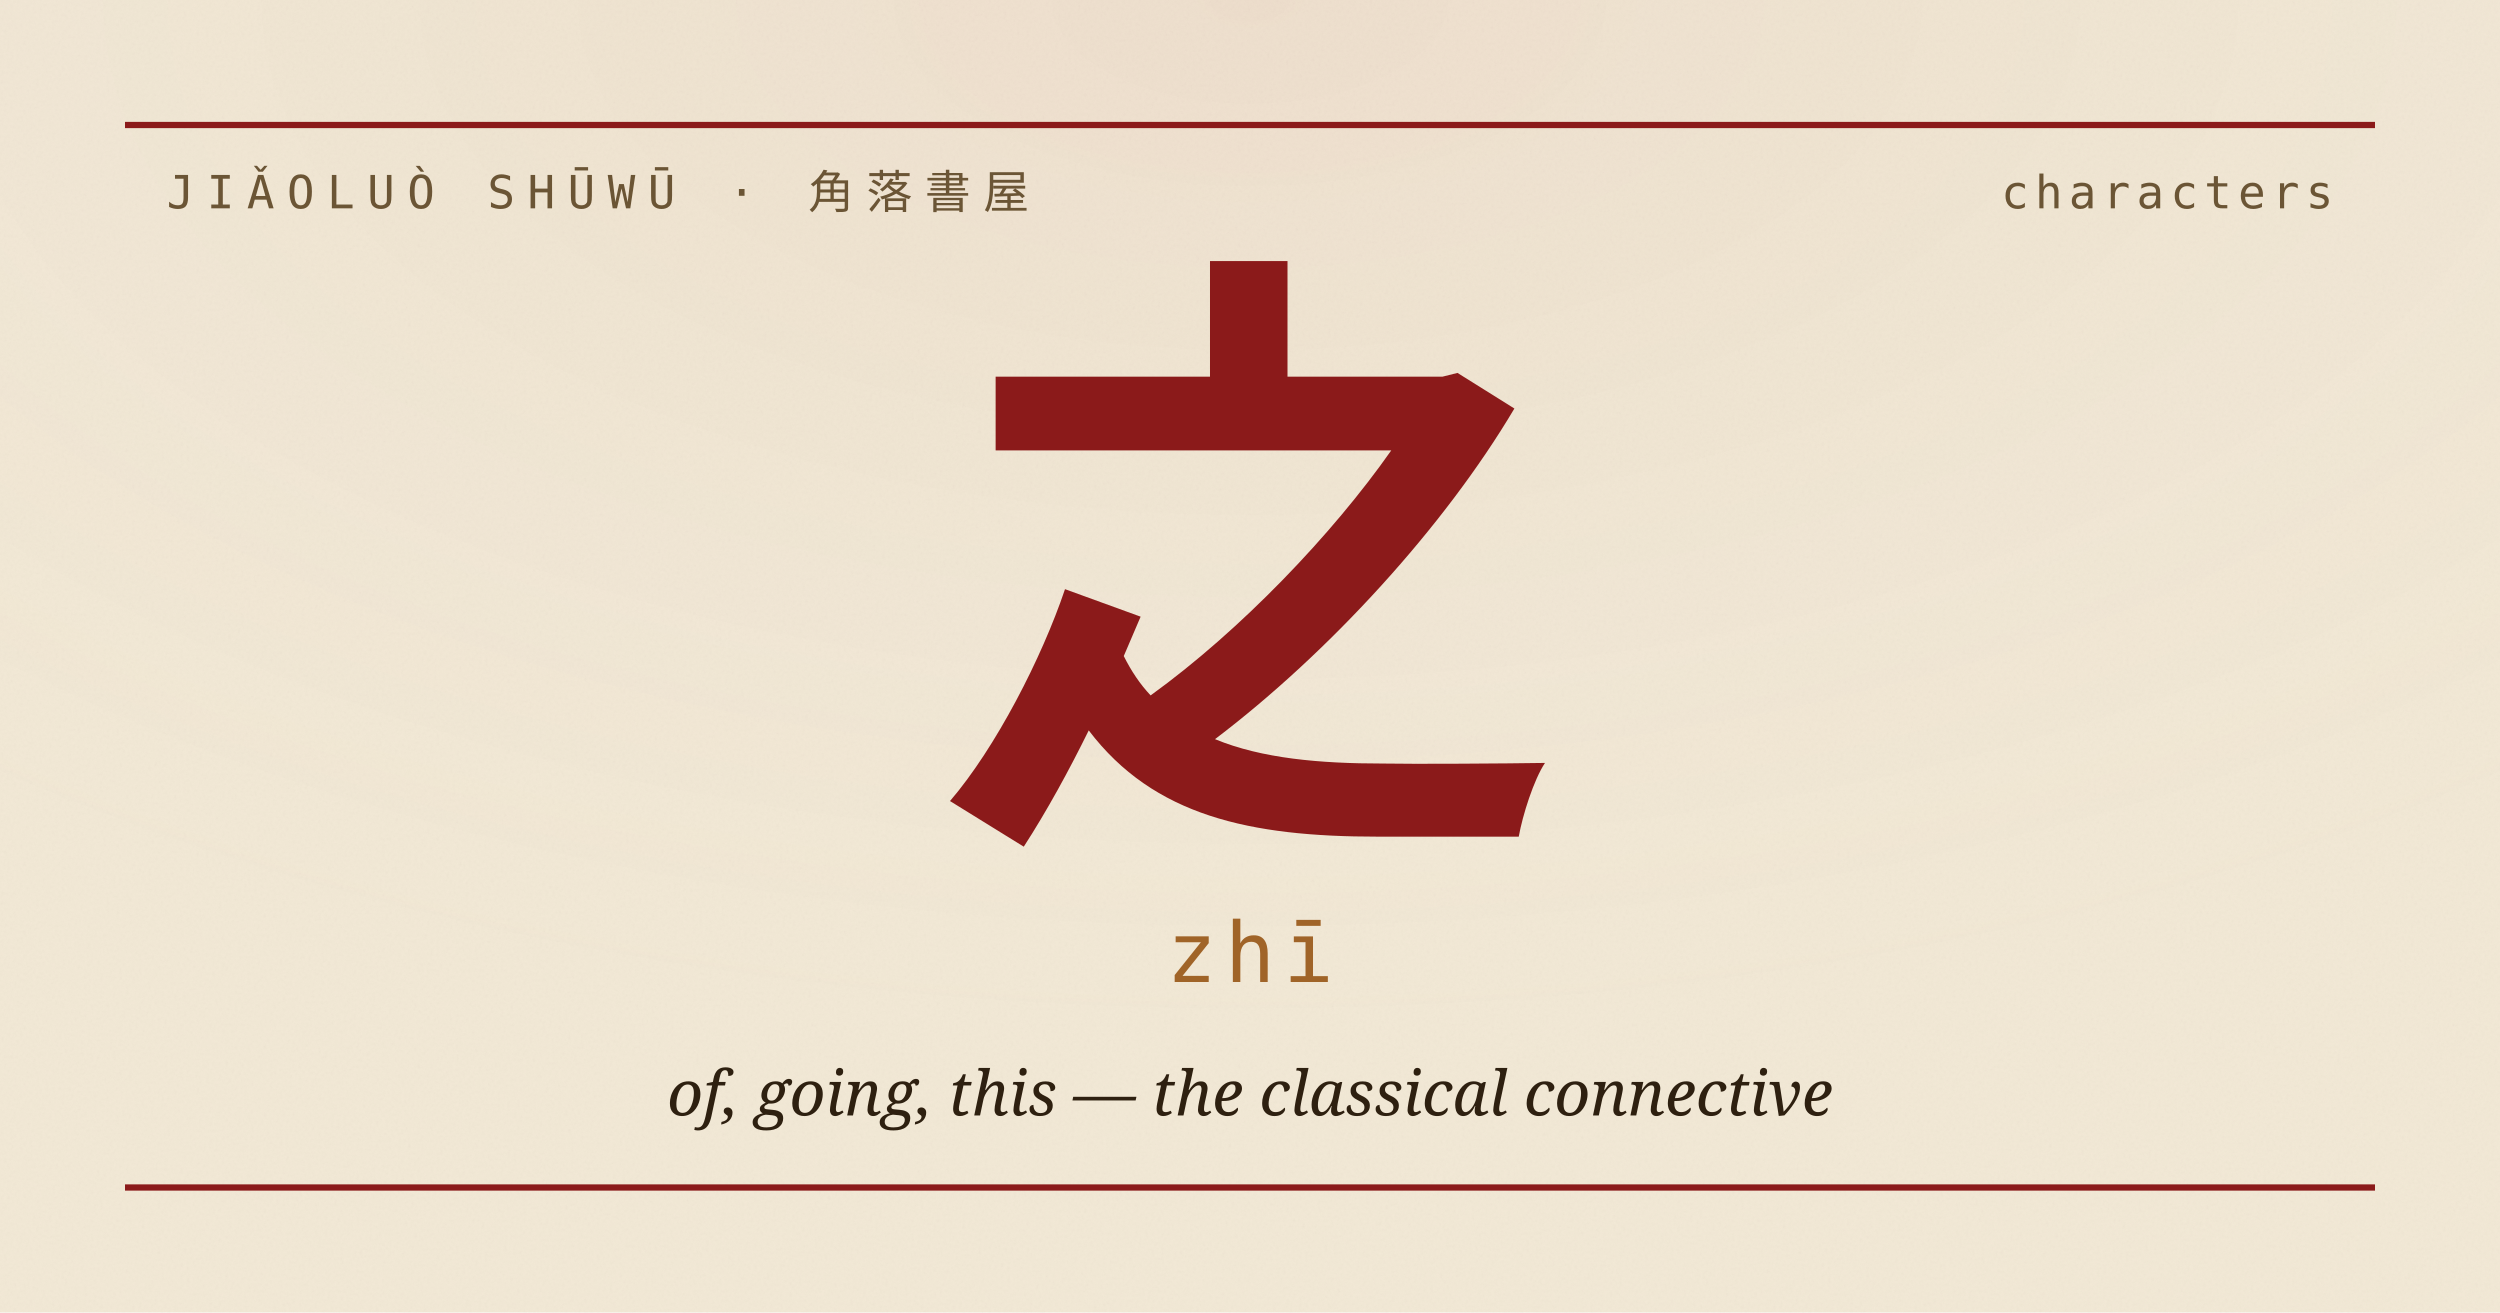
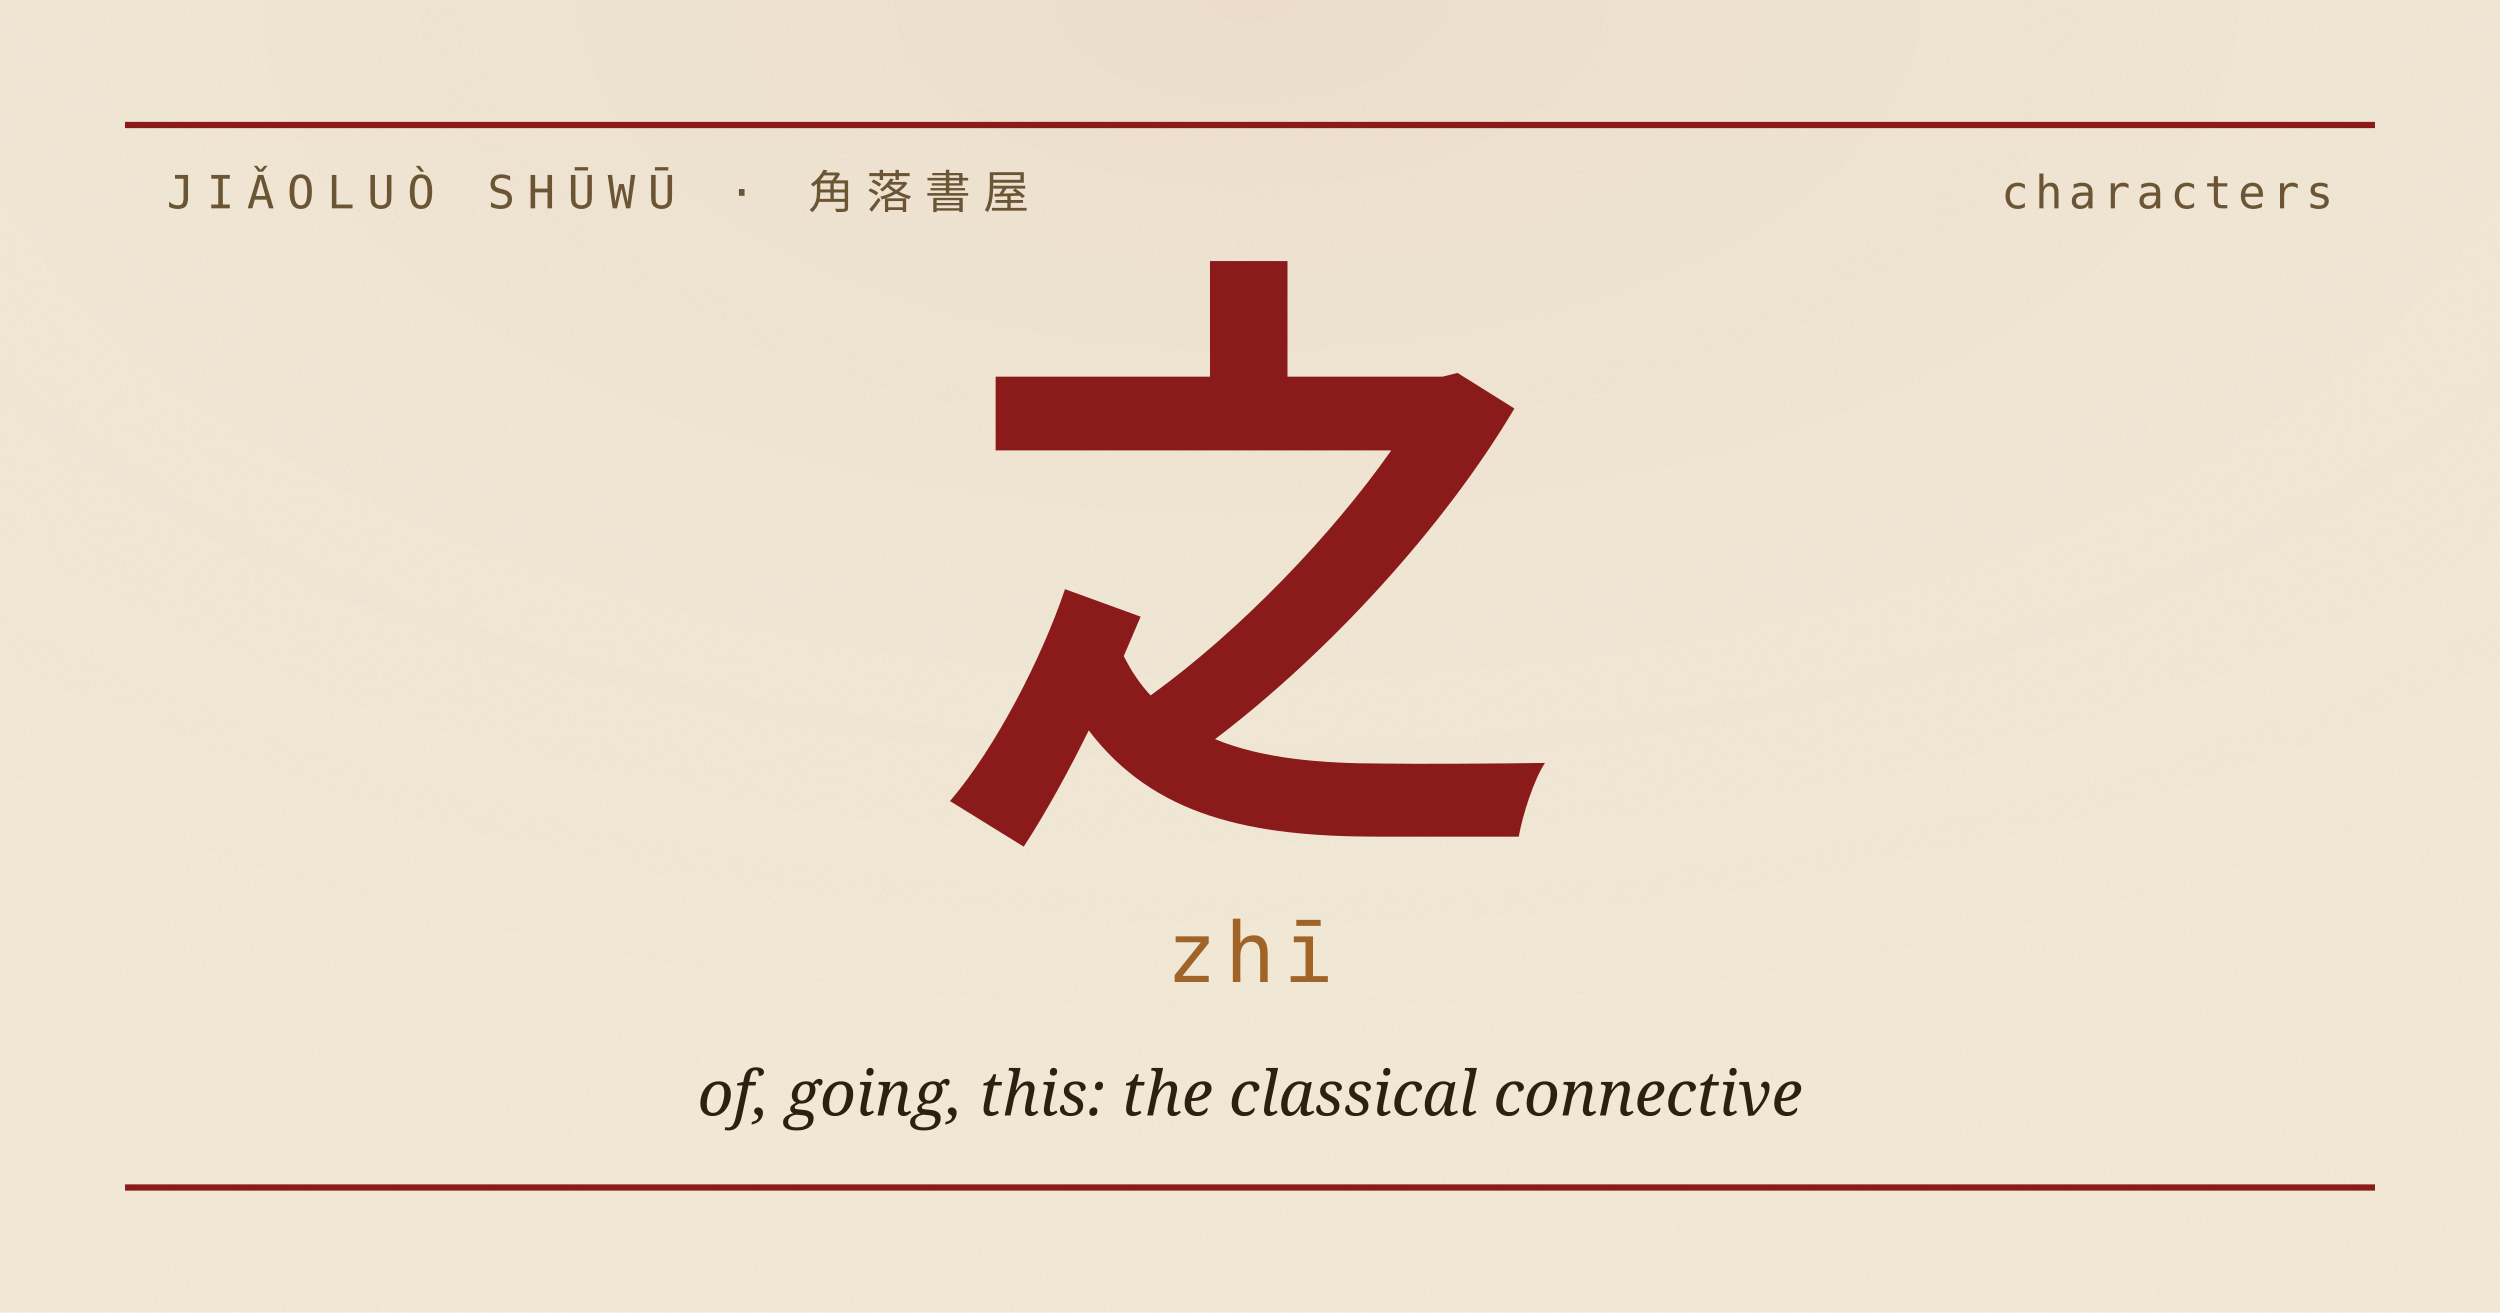
<svg xmlns="http://www.w3.org/2000/svg" viewBox="0 0 1200 630" width="1200" height="630">
  <defs>
    <filter id="paper">
      <feTurbulence type="fractalNoise" baseFrequency="0.65" numOctaves="5" stitchTiles="stitch" />
      <feColorMatrix type="saturate" values="0" />
    </filter>
    <radialGradient id="vignette" cx="50%" cy="0%" r="80%">
      <stop offset="0%" stop-color="#8b1a1a" stop-opacity="0.05" />
      <stop offset="100%" stop-color="#f2e8d5" stop-opacity="0" />
    </radialGradient>
  </defs>
  <rect width="1200" height="630" fill="#f2e8d5" />
  <rect width="1200" height="630" fill="url(#vignette)" />
  <rect width="1200" height="630" filter="url(#paper)" opacity="0.06" />
  <line x1="60" y1="60" x2="1140" y2="60" stroke="#8b1a1a" stroke-width="3" />
  <line x1="60" y1="570" x2="1140" y2="570" stroke="#8b1a1a" stroke-width="3" />
  <text x="80" y="100" font-family="Inconsolata, monospace" font-size="22" letter-spacing="6" fill="#6b5535" text-transform="uppercase">JIǍOLUÒ SHŪWŪ · 角落書屋</text>
  <text x="1120" y="100" font-family="Inconsolata, monospace" font-size="22" letter-spacing="3" fill="#6b5535" text-anchor="end">characters</text>
  <text x="600" y="275" font-family="Noto Serif SC, serif" font-size="300" font-weight="700" fill="#8b1a1a" text-anchor="middle" dominant-baseline="middle">之</text>
  <text x="600" y="460" font-family="Inconsolata, monospace" font-size="40" letter-spacing="4" fill="#a06428" text-anchor="middle" dominant-baseline="middle">zhī</text>
-   <text x="600" y="525" font-family="EB Garamond, Georgia, serif" font-style="italic" font-size="30" fill="#2e2010" text-anchor="middle" dominant-baseline="middle">of, going, this — the classical connective</text>
+   <text x="600" y="525" font-family="EB Garamond, Georgia, serif" font-style="italic" font-size="30" fill="#2e2010" text-anchor="middle" dominant-baseline="middle">of, going, this: the classical connective</text>
</svg>
